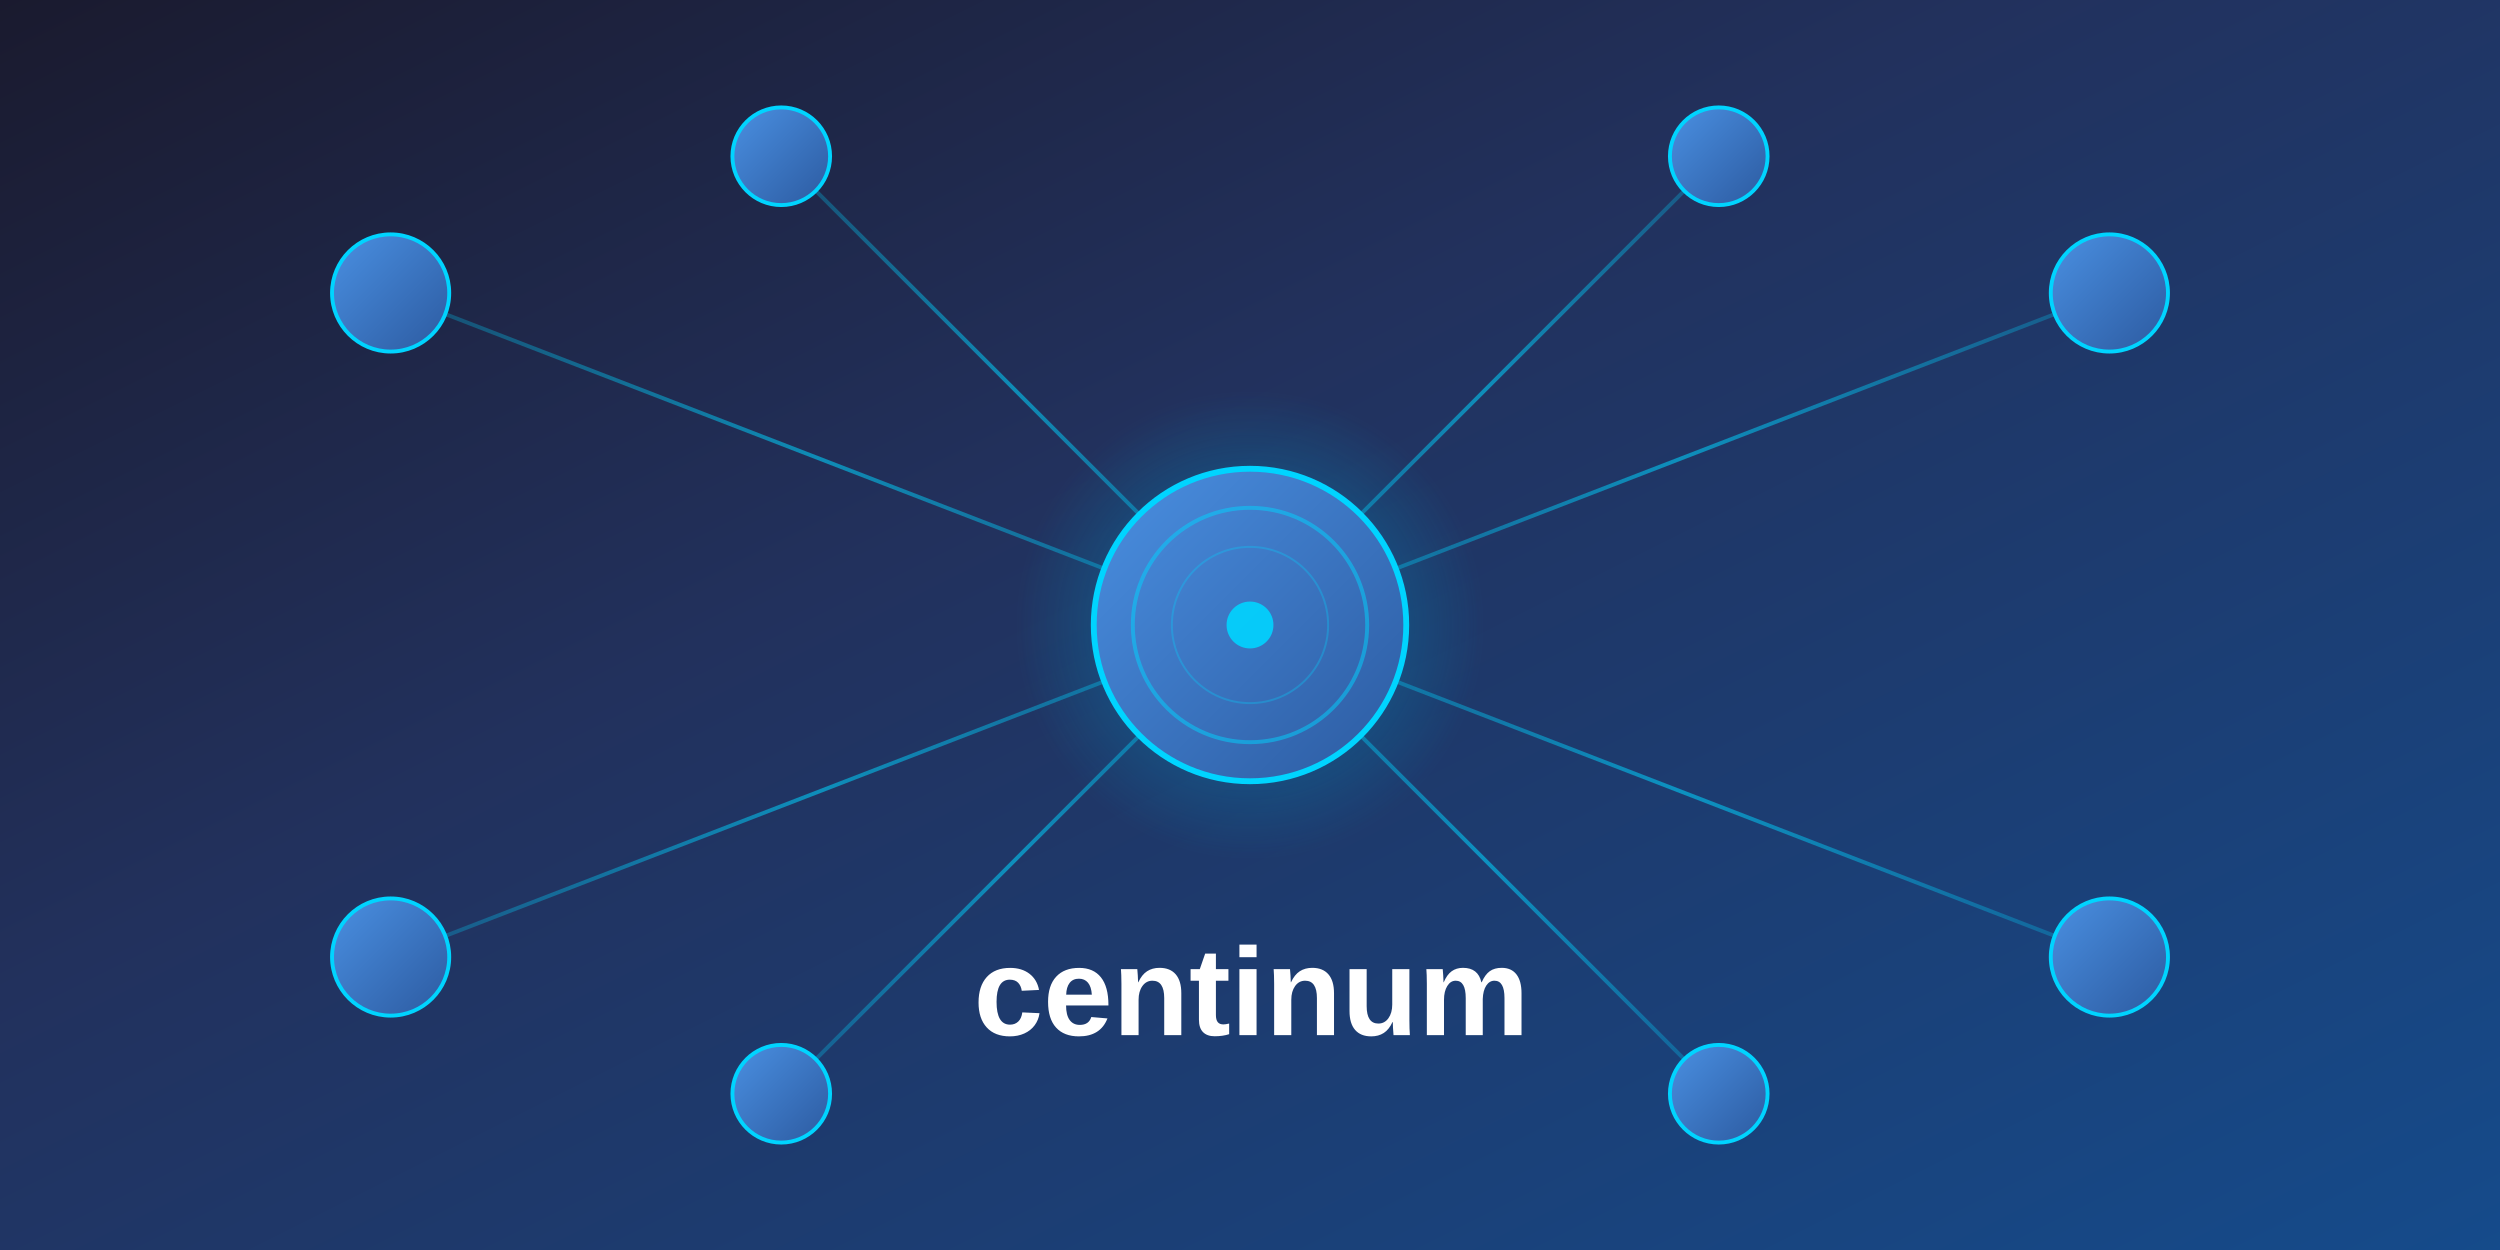
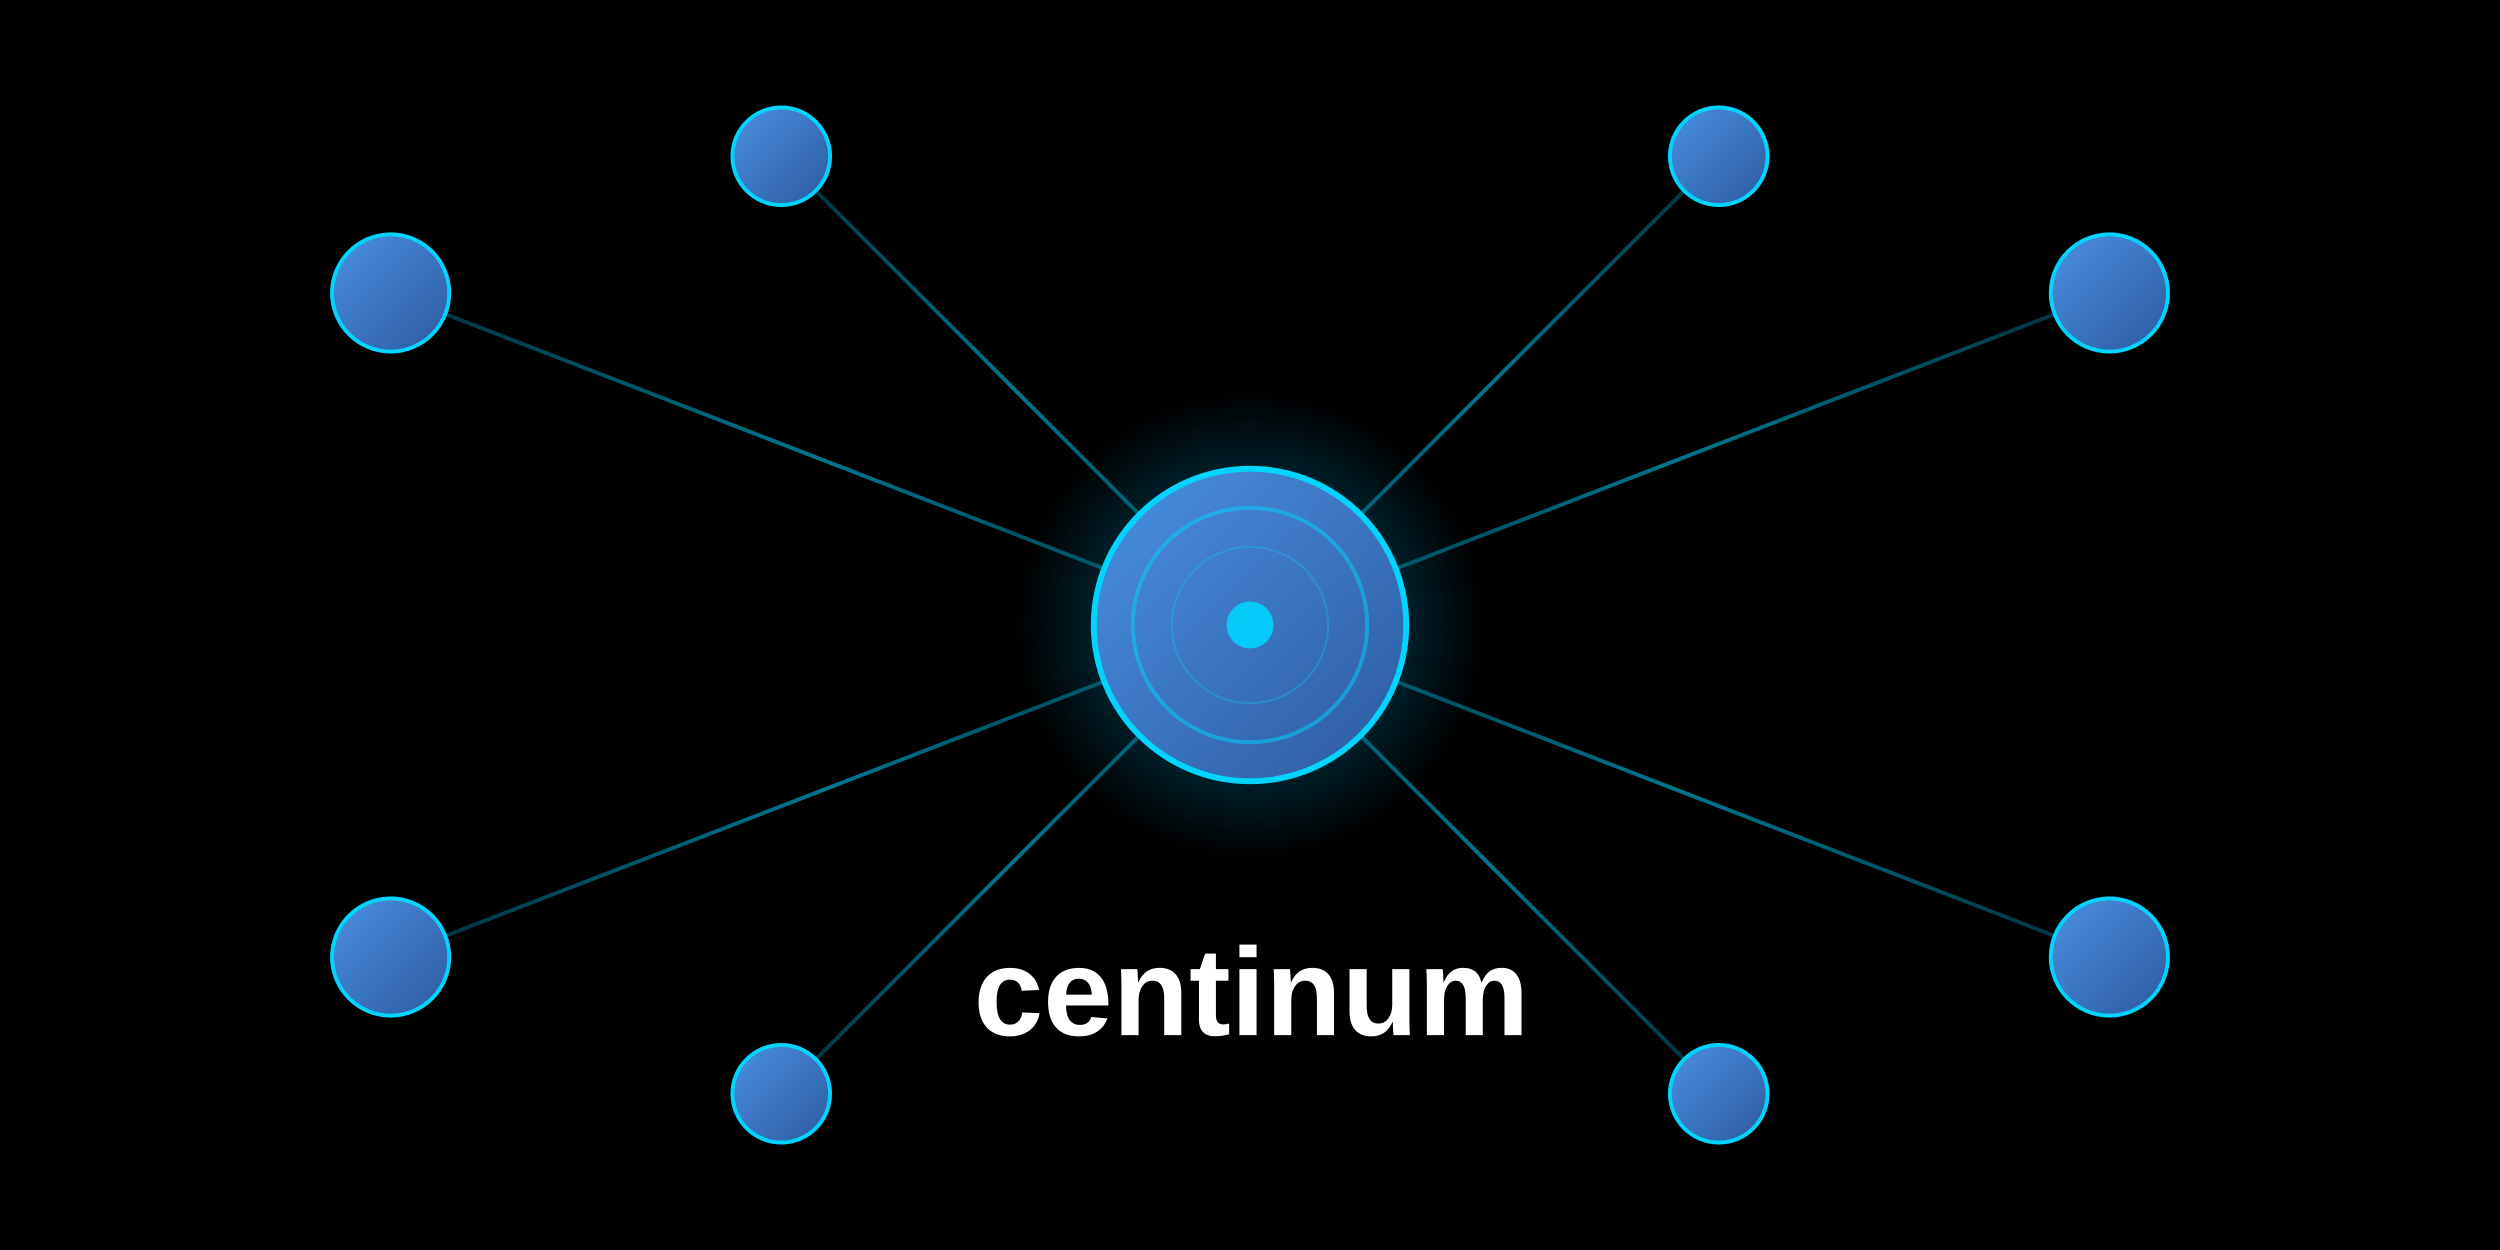
<svg xmlns="http://www.w3.org/2000/svg" width="1280" height="640" viewBox="0 0 1280 640" version="1.1" id="svg36">
  <defs id="defs11">
    <linearGradient id="bgGradient" x1="0%" y1="0%" x2="100%" y2="100%">
      <stop offset="0%" style="stop-color:#1a1a2e;stop-opacity:1" id="stop1" />
      <stop offset="0.399" style="stop-color:#22315d;stop-opacity:1;" id="stop2" />
      <stop offset="1" style="stop-color:#154b8b;stop-opacity:1;" id="stop3" />
    </linearGradient>
    <radialGradient id="glowGradient" cx="50%" cy="50%" r="50%">
      <stop offset="0%" style="stop-color:#00d4ff;stop-opacity:0.8" id="stop4" />
      <stop offset="70%" style="stop-color:#0099cc;stop-opacity:0.3" id="stop5" />
      <stop offset="100%" style="stop-color:#0099cc;stop-opacity:0" id="stop6" />
    </radialGradient>
    <linearGradient id="nodeGradient" x1="0%" y1="0%" x2="100%" y2="100%">
      <stop offset="0%" style="stop-color:#4a90e2;stop-opacity:1" id="stop7" />
      <stop offset="100%" style="stop-color:#2c5aa0;stop-opacity:1" id="stop8" />
    </linearGradient>
    <linearGradient id="lineGradient" x1="0%" y1="0%" x2="100%" y2="0%">
      <stop offset="0%" style="stop-color:#00d4ff;stop-opacity:0.3" id="stop9" />
      <stop offset="50%" style="stop-color:#00d4ff;stop-opacity:0.8" id="stop10" />
      <stop offset="100%" style="stop-color:#00d4ff;stop-opacity:0.3" id="stop11" />
    </linearGradient>
  </defs>
-   <rect width="1280" height="640" fill="url(#bgGradient)" id="rect11" />
+   <rect width="1280" height="640" fill="url(#bgGradient)" id="rect11" style="fill:#000000;fill-opacity:1" />
  <pattern id="grid" width="40" height="40" patternUnits="userSpaceOnUse">
    <path d="M 40 0 L 0 0 0 40" fill="none" stroke="#ffffff" stroke-width="0.5" opacity="0.1" id="path11" />
  </pattern>
  <circle cx="640" cy="320" r="120" fill="url(#glowGradient)" opacity="0.6" id="circle12" />
  <g stroke="url(#lineGradient)" stroke-width="2" fill="none" opacity="0.7" id="g19">
    <line x1="640" y1="320" x2="200" y2="150" id="line12" />
    <line x1="640" y1="320" x2="200" y2="490" id="line13" />
    <line x1="640" y1="320" x2="1080" y2="150" id="line14" />
    <line x1="640" y1="320" x2="1080" y2="490" id="line15" />
    <line x1="640" y1="320" x2="400" y2="80" id="line16" />
    <line x1="640" y1="320" x2="880" y2="80" id="line17" />
    <line x1="640" y1="320" x2="400" y2="560" id="line18" />
    <line x1="640" y1="320" x2="880" y2="560" id="line19" />
  </g>
  <g id="g26">
    <circle cx="400" cy="80" r="25" fill="url(#nodeGradient)" stroke="#00d4ff" stroke-width="2" id="circle19" />
    <circle cx="880" cy="80" r="25" fill="url(#nodeGradient)" stroke="#00d4ff" stroke-width="2" id="circle20" />
    <circle cx="200" cy="150" r="30" fill="url(#nodeGradient)" stroke="#00d4ff" stroke-width="2" id="circle21" />
    <circle cx="1080" cy="150" r="30" fill="url(#nodeGradient)" stroke="#00d4ff" stroke-width="2" id="circle22" />
    <circle cx="200" cy="490" r="30" fill="url(#nodeGradient)" stroke="#00d4ff" stroke-width="2" id="circle23" />
    <circle cx="1080" cy="490" r="30" fill="url(#nodeGradient)" stroke="#00d4ff" stroke-width="2" id="circle24" />
    <circle cx="400" cy="560" r="25" fill="url(#nodeGradient)" stroke="#00d4ff" stroke-width="2" id="circle25" />
    <circle cx="880" cy="560" r="25" fill="url(#nodeGradient)" stroke="#00d4ff" stroke-width="2" id="circle26" />
  </g>
  <circle cx="640" cy="320" r="80" fill="url(#nodeGradient)" stroke="#00d4ff" stroke-width="3" id="circle27" />
  <circle cx="640" cy="320" r="60" fill="none" stroke="#00d4ff" stroke-width="2" opacity="0.5" id="circle28" />
  <circle cx="640" cy="320" r="40" fill="none" stroke="#00d4ff" stroke-width="1" opacity="0.3" id="circle29" />
  <circle cx="640" cy="320" r="12" fill="#00d4ff" opacity="0.9" id="circle30" />
  <text x="640.75" y="530" font-family="Arial, sans-serif" font-size="48px" font-weight="bold" fill="#ffffff" text-anchor="middle" id="text30" style="font-size:64px">centinum</text>
  <circle cx="640" cy="320" r="80" fill="none" stroke="#00d4ff" stroke-width="2" opacity="0.4" id="circle36">
    <animate attributeName="r" values="80;100;80" dur="3s" repeatCount="indefinite" />
    <animate attributeName="opacity" values="0.4;0.1;0.4" dur="3s" repeatCount="indefinite" />
  </circle>
</svg>
